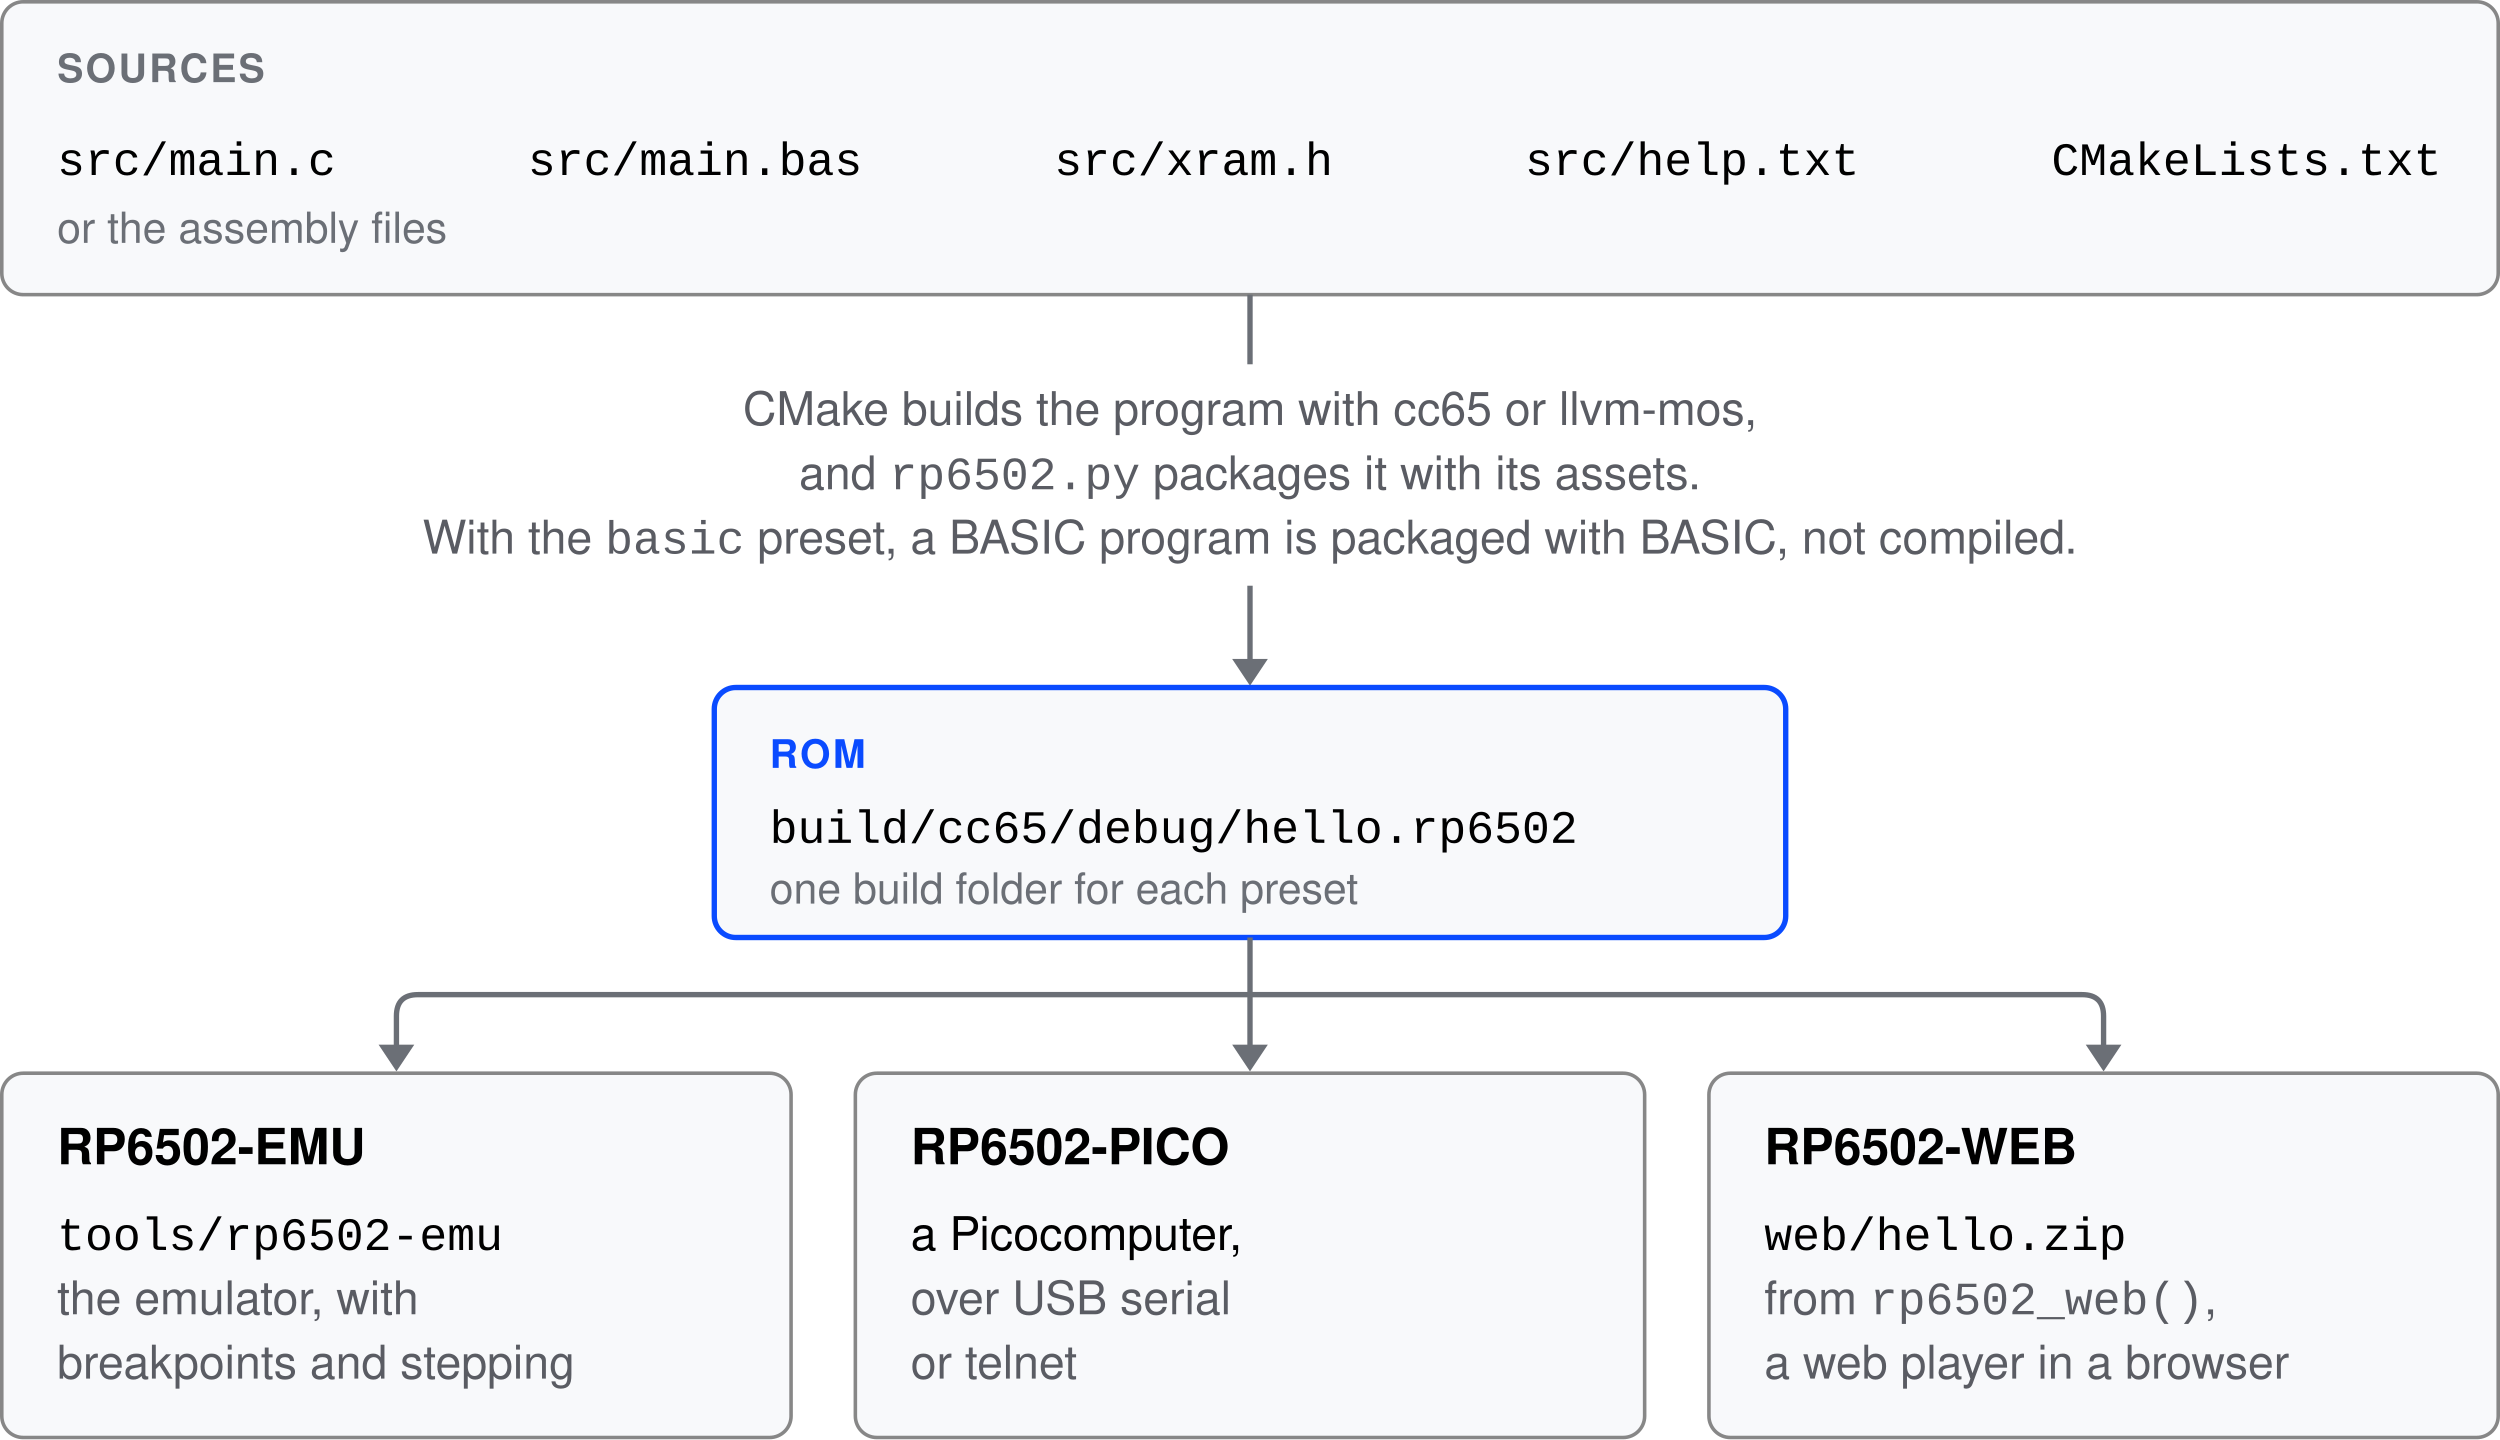
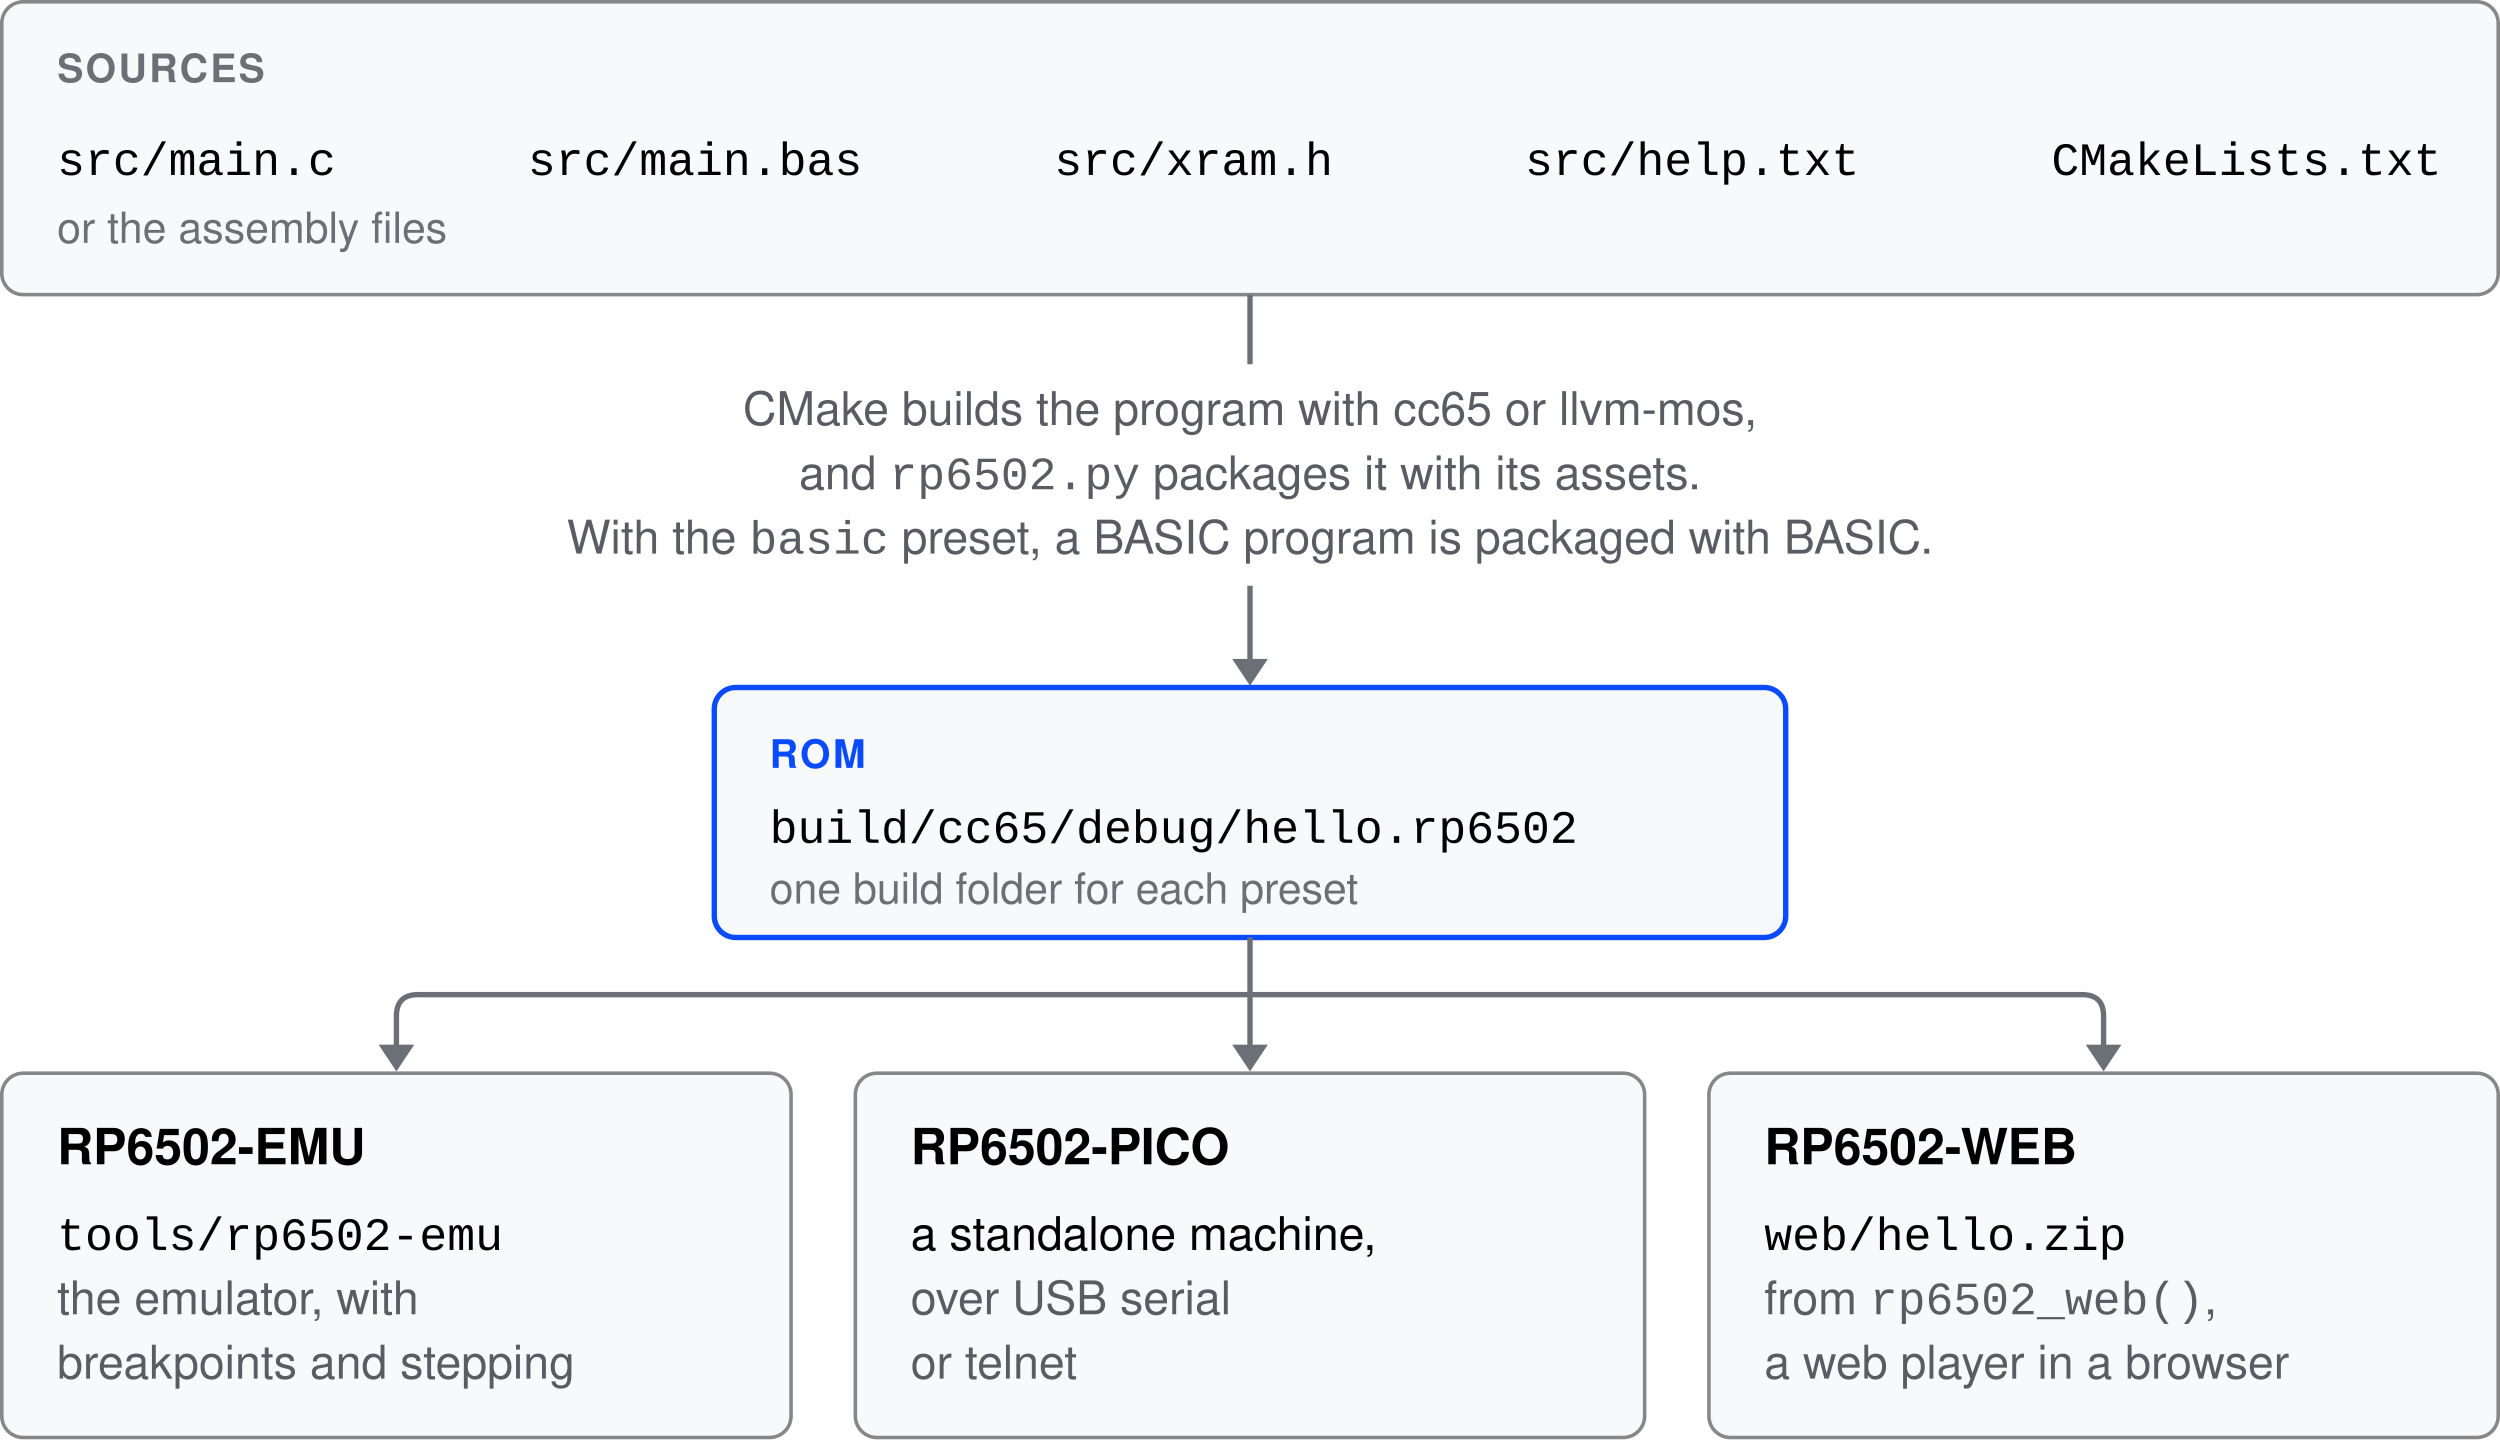
<svg xmlns="http://www.w3.org/2000/svg" width="700" height="403" viewBox="0 0 700 403" role="img" aria-labelledby="title desc">
  <style>
  text { font-family: -apple-system, BlinkMacSystemFont, 'Segoe UI', Helvetica, Arial, sans-serif; font-size: 13px; fill: #5a5c63; }
  .file, .mono { font-family: SFMono-Regular, Menlo, Consolas, Monaco, 'Liberation Mono', 'Lucida Console', monospace; }
  .file { fill: #000000; }
  .head { font-size: 11px; font-weight: 600; letter-spacing: 0.06em; fill: #6b6f76; }
  .brand { fill: #0a4bff; }
  .note { font-size: 12px; fill: #6b6f76; }
  .step { text-anchor: middle; }
  .name { font-size: 14px; font-weight: 600; fill: #000000; }
  .strong { fill: #000000; }
  .box { fill: #f8f9fb; stroke: #878787; stroke-width: 1; }
  .rom { fill: #f8f9fb; stroke: #0a4bff; stroke-width: 1.5; }
  .line { fill: none; stroke: #6b6f76; stroke-width: 1.5; }
  .tip { fill: #6b6f76; }
</style>
  <rect class="box" x="0.5" y="0.5" width="699" height="82" rx="6" />
  <text class="head" x="16" y="23">SOURCES</text>
  <text class="file" x="16" y="49">src/main.c</text>
  <text class="file" x="147.8" y="49">src/main.bas</text>
  <text class="file" x="295.2" y="49">src/xram.h</text>
  <text class="file" x="427" y="49">src/help.txt</text>
  <text class="file" x="574.4" y="49">CMakeLists.txt</text>
  <text class="note" x="16" y="68">or the assembly files</text>
  <path class="line" d="M350 82.5V102" />
  <text class="step" x="350" y="119">CMake builds the program with cc65 or llvm-mos,</text>
  <text class="step" x="350" y="137">and <tspan class="mono">rp6502.py</tspan> packages it with its assets.</text>
-   <text class="step" x="350" y="155">With the <tspan class="mono">basic</tspan> preset, a BASIC program is packaged with BASIC, not compiled.</text>
+   <text class="step" x="350" y="155">With the <tspan class="mono">basic</tspan> preset, a BASIC program is packaged with BASIC.</text>
  <path class="line" d="M350 164V185.5" />
  <path class="tip" d="M345 184.5L350 192L355 184.5Z" />
  <rect class="rom" x="200" y="192.5" width="300" height="70" rx="6" />
  <text class="head brand" x="215.5" y="215">ROM</text>
  <text class="file" x="215.5" y="236">build/cc65/debug/hello.rp6502</text>
  <text class="note" x="215.5" y="253">one build folder for each preset</text>
  <path class="line" d="M350 262.5V293.5" />
  <path class="line" d="M111 293.5V284.5Q111 278.5 117 278.5H583Q589 278.5 589 284.5V293.5" />
  <path class="tip" d="M106 292.5L111 300L116 292.5Z" />
  <path class="tip" d="M345 292.5L350 300L355 292.5Z" />
  <path class="tip" d="M584 292.5L589 300L594 292.5Z" />
  <rect class="box" x="0.5" y="300.5" width="221" height="102" rx="6" />
  <text class="name" x="16" y="326">RP6502-EMU</text>
  <text class="file" x="16" y="350">tools/rp6502-emu</text>
  <text x="16" y="368">the emulator, with</text>
  <text x="16" y="386">breakpoints and stepping</text>
  <rect class="box" x="239.5" y="300.5" width="221" height="102" rx="6" />
  <text class="name" x="255" y="326">RP6502-PICO</text>
-   <text class="strong" x="255" y="350">a Picocomputer,</text>
+   <text class="strong" x="255" y="350">a standalone machine,</text>
  <text x="255" y="368">over USB serial</text>
  <text x="255" y="386">or telnet</text>
  <rect class="box" x="478.5" y="300.5" width="221" height="102" rx="6" />
  <text class="name" x="494" y="326">RP6502-WEB</text>
  <text class="file" x="494" y="350">web/hello.zip</text>
  <text x="494" y="368">from <tspan class="mono">rp6502_web()</tspan>,</text>
  <text x="494" y="386">a web player in a browser</text>
</svg>
